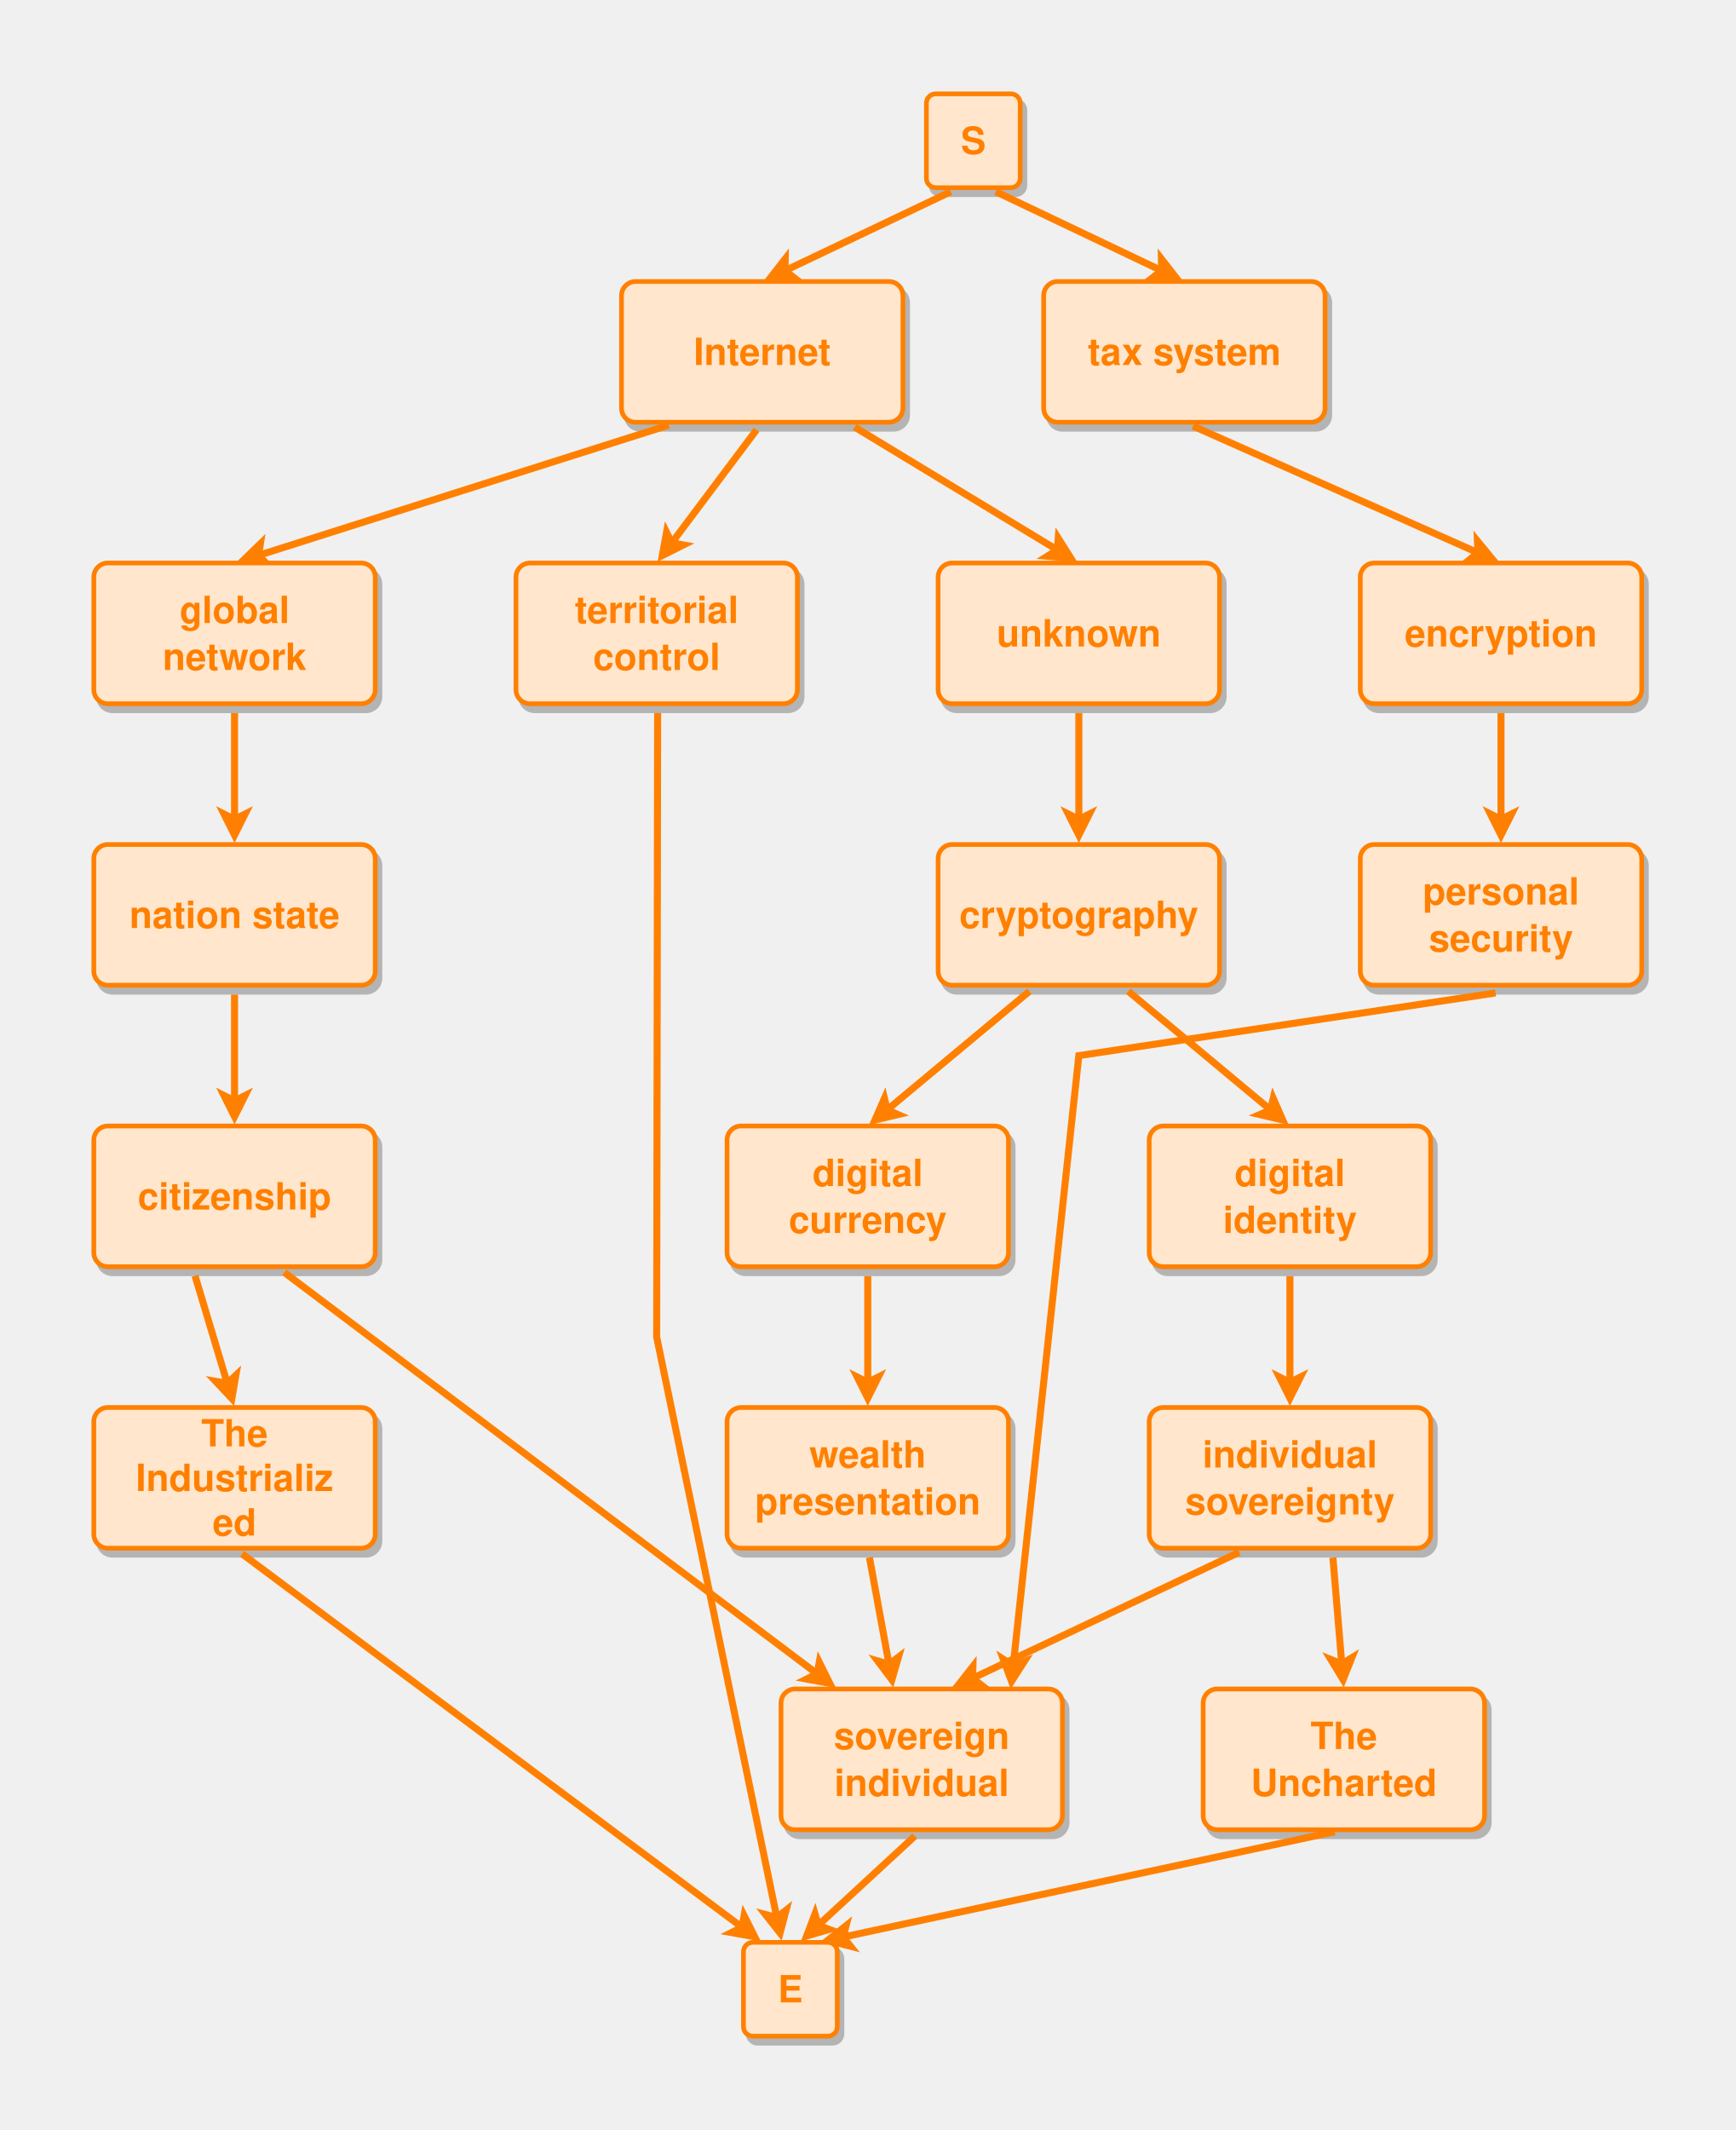
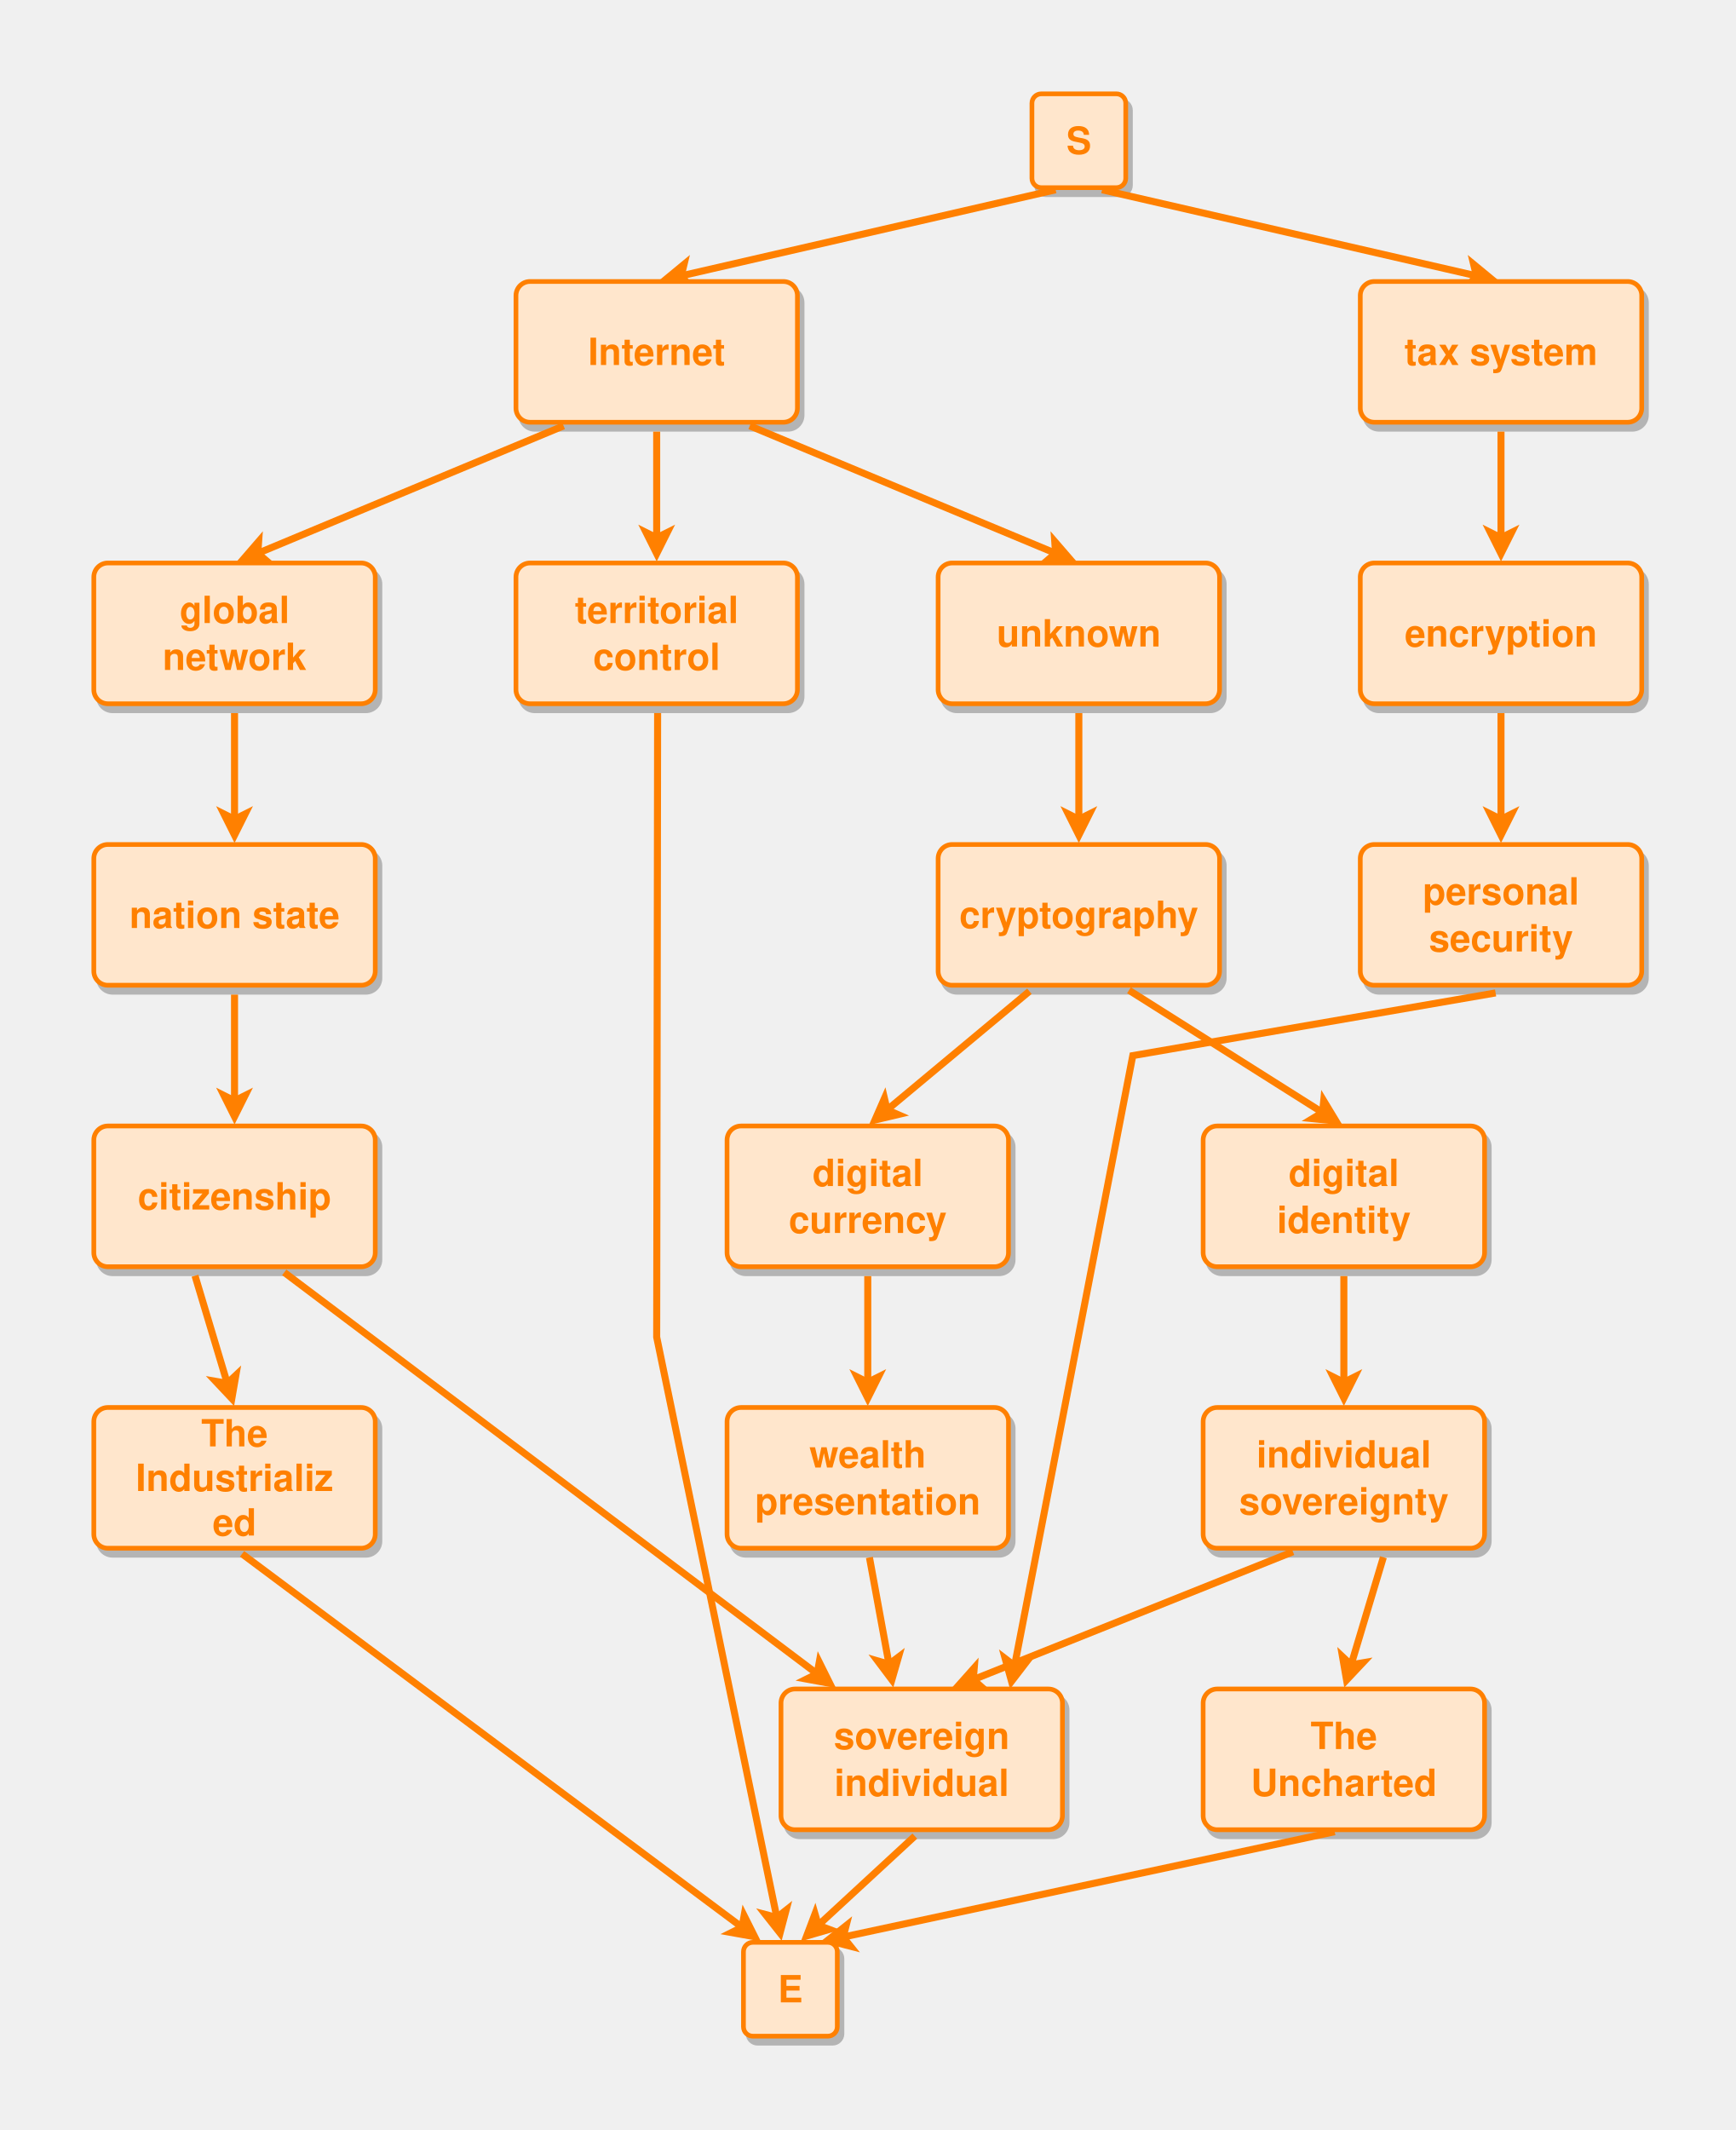
<svg xmlns="http://www.w3.org/2000/svg" width="740" height="908" viewBox="0 0 740 908">
  <defs>
  </defs>
  <g id="container-shells">
  </g>
  <g id="node-shadows">
-     <rect x="265" y="120" width="120" height="60" rx="6" ry="6" fill="#000000" stroke="#000000" stroke-width="2" opacity="0.25" transform="translate(2,3)" />
-     <rect x="490" y="600" width="120" height="60" rx="6" ry="6" fill="#000000" stroke="#000000" stroke-width="2" opacity="0.25" transform="translate(2,3)" />
+     <rect x="220" y="120" width="120" height="60" rx="6" ry="6" fill="#000000" stroke="#000000" stroke-width="2" opacity="0.25" transform="translate(2,3)" />
+     <rect x="513" y="600" width="120" height="60" rx="6" ry="6" fill="#000000" stroke="#000000" stroke-width="2" opacity="0.25" transform="translate(2,3)" />
    <rect x="40" y="360" width="120" height="60" rx="6" ry="6" fill="#000000" stroke="#000000" stroke-width="2" opacity="0.25" transform="translate(2,3)" />
    <rect x="580" y="360" width="120" height="60" rx="6" ry="6" fill="#000000" stroke="#000000" stroke-width="2" opacity="0.25" transform="translate(2,3)" />
    <rect x="333" y="720" width="120" height="60" rx="6" ry="6" fill="#000000" stroke="#000000" stroke-width="2" opacity="0.25" transform="translate(2,3)" />
-     <rect x="445" y="120" width="120" height="60" rx="6" ry="6" fill="#000000" stroke="#000000" stroke-width="2" opacity="0.25" transform="translate(2,3)" />
+     <rect x="580" y="120" width="120" height="60" rx="6" ry="6" fill="#000000" stroke="#000000" stroke-width="2" opacity="0.25" transform="translate(2,3)" />
    <rect x="220" y="240" width="120" height="60" rx="6" ry="6" fill="#000000" stroke="#000000" stroke-width="2" opacity="0.25" transform="translate(2,3)" />
    <rect x="400" y="240" width="120" height="60" rx="6" ry="6" fill="#000000" stroke="#000000" stroke-width="2" opacity="0.25" transform="translate(2,3)" />
    <rect x="310" y="600" width="120" height="60" rx="6" ry="6" fill="#000000" stroke="#000000" stroke-width="2" opacity="0.25" transform="translate(2,3)" />
-     <rect x="395" y="40" width="40" height="40" rx="4" ry="4" fill="#000000" stroke="#000000" stroke-width="2" opacity="0.25" transform="translate(2,3)" />
+     <rect x="440" y="40" width="40" height="40" rx="4" ry="4" fill="#000000" stroke="#000000" stroke-width="2" opacity="0.25" transform="translate(2,3)" />
    <rect x="317" y="828" width="40" height="40" rx="4" ry="4" fill="#000000" stroke="#000000" stroke-width="2" opacity="0.25" transform="translate(2,3)" />
    <rect x="40" y="600" width="120" height="60" rx="6" ry="6" fill="#000000" stroke="#000000" stroke-width="2" opacity="0.25" transform="translate(2,3)" />
    <rect x="513" y="720" width="120" height="60" rx="6" ry="6" fill="#000000" stroke="#000000" stroke-width="2" opacity="0.25" transform="translate(2,3)" />
    <rect x="40" y="480" width="120" height="60" rx="6" ry="6" fill="#000000" stroke="#000000" stroke-width="2" opacity="0.25" transform="translate(2,3)" />
    <rect x="400" y="360" width="120" height="60" rx="6" ry="6" fill="#000000" stroke="#000000" stroke-width="2" opacity="0.25" transform="translate(2,3)" />
    <rect x="310" y="480" width="120" height="60" rx="6" ry="6" fill="#000000" stroke="#000000" stroke-width="2" opacity="0.25" transform="translate(2,3)" />
-     <rect x="490" y="480" width="120" height="60" rx="6" ry="6" fill="#000000" stroke="#000000" stroke-width="2" opacity="0.25" transform="translate(2,3)" />
+     <rect x="513" y="480" width="120" height="60" rx="6" ry="6" fill="#000000" stroke="#000000" stroke-width="2" opacity="0.25" transform="translate(2,3)" />
    <rect x="580" y="240" width="120" height="60" rx="6" ry="6" fill="#000000" stroke="#000000" stroke-width="2" opacity="0.25" transform="translate(2,3)" />
    <rect x="40" y="240" width="120" height="60" rx="6" ry="6" fill="#000000" stroke="#000000" stroke-width="2" opacity="0.25" transform="translate(2,3)" />
  </g>
  <g id="edges">
    <g class="edge" data-edge-idx="0" data-edge-base="leadsto" data-edge-from="1" data-edge-to="15">
-       <line x1="322.60" y1="183.20" x2="286.45" y2="231.40" stroke="#ff8000" stroke-width="3" />
-       <path d="M 282.40 236.80 L 284.20 226.90 L 286.45 231.40 L 291.40 232.30 Z" fill="#ff8000" stroke="#ff8000" stroke-width="3" stroke-miterlimit="10" />
-       <text x="304" y="207" text-anchor="middle" dominant-baseline="middle" font-family="Helvetica,Inter,Segoe UI,Arial" font-size="11" paint-order="stroke" stroke="#ffffff" stroke-width="3" stroke-linejoin="round" fill="#ff8000">
+       <line x1="280.00" y1="184.00" x2="280.00" y2="229.25" stroke="#ff8000" stroke-width="3" />
+       <path d="M 280.00 236.00 L 275.50 227.00 L 280.00 229.25 L 284.50 227.00 Z" fill="#ff8000" stroke="#ff8000" stroke-width="3" stroke-miterlimit="10" />
+       <text x="280" y="206" text-anchor="middle" dominant-baseline="middle" font-family="Helvetica,Inter,Segoe UI,Arial" font-size="11" paint-order="stroke" stroke="#ffffff" stroke-width="3" stroke-linejoin="round" fill="#ff8000">
      </text>
    </g>
    <g class="edge" data-edge-idx="1" data-edge-base="leadsto" data-edge-from="1" data-edge-to="16">
-       <line x1="364.42" y1="182.07" x2="450.81" y2="234.43" stroke="#ff8000" stroke-width="3" />
-       <path d="M 456.58 237.93 L 446.55 237.11 L 450.81 234.43 L 451.21 229.41 Z" fill="#ff8000" stroke="#ff8000" stroke-width="3" stroke-miterlimit="10" />
-       <text x="407" y="208" text-anchor="middle" dominant-baseline="middle" font-family="Helvetica,Inter,Segoe UI,Arial" font-size="11" paint-order="stroke" stroke="#ffffff" stroke-width="3" stroke-linejoin="round" fill="#ff8000">
+       <line x1="319.69" y1="181.54" x2="450.08" y2="235.87" stroke="#ff8000" stroke-width="3" />
+       <path d="M 456.31 238.46 L 446.27 239.15 L 450.08 235.87 L 449.73 230.85 Z" fill="#ff8000" stroke="#ff8000" stroke-width="3" stroke-miterlimit="10" />
+       <text x="384" y="208" text-anchor="middle" dominant-baseline="middle" font-family="Helvetica,Inter,Segoe UI,Arial" font-size="11" paint-order="stroke" stroke="#ffffff" stroke-width="3" stroke-linejoin="round" fill="#ff8000">
      </text>
    </g>
    <g class="edge" data-edge-idx="2" data-edge-base="leadsto" data-edge-from="1" data-edge-to="9">
-       <line x1="285.19" y1="181.21" x2="110.25" y2="236.75" stroke="#ff8000" stroke-width="3" />
-       <path d="M 103.81 238.79 L 111.03 231.78 L 110.25 236.75 L 113.75 240.36 Z" fill="#ff8000" stroke="#ff8000" stroke-width="3" stroke-miterlimit="10" />
-       <text x="197" y="208" text-anchor="middle" dominant-baseline="middle" font-family="Helvetica,Inter,Segoe UI,Arial" font-size="11" paint-order="stroke" stroke="#ffffff" stroke-width="3" stroke-linejoin="round" fill="#ff8000">
+       <line x1="240.31" y1="181.54" x2="109.92" y2="235.87" stroke="#ff8000" stroke-width="3" />
+       <path d="M 103.69 238.46 L 110.27 230.85 L 109.92 235.87 L 113.73 239.15 Z" fill="#ff8000" stroke="#ff8000" stroke-width="3" stroke-miterlimit="10" />
+       <text x="174" y="208" text-anchor="middle" dominant-baseline="middle" font-family="Helvetica,Inter,Segoe UI,Arial" font-size="11" paint-order="stroke" stroke="#ffffff" stroke-width="3" stroke-linejoin="round" fill="#ff8000">
      </text>
    </g>
    <g class="edge" data-edge-idx="3" data-edge-base="leadsto" data-edge-from="10" data-edge-to="13">
-       <line x1="528.38" y1="661.71" x2="414.72" y2="715.41" stroke="#ff8000" stroke-width="3" />
-       <path d="M 408.62 718.29 L 414.83 710.38 L 414.72 715.41 L 418.68 718.52 Z" fill="#ff8000" stroke="#ff8000" stroke-width="3" stroke-miterlimit="10" />
-       <text x="471" y="688" text-anchor="middle" dominant-baseline="middle" font-family="Helvetica,Inter,Segoe UI,Arial" font-size="11" paint-order="stroke" stroke="#ffffff" stroke-width="3" stroke-linejoin="round" fill="#ff8000">
+       <line x1="551.29" y1="661.49" x2="414.98" y2="716.01" stroke="#ff8000" stroke-width="3" />
+       <path d="M 408.71 718.51 L 415.40 710.99 L 414.98 716.01 L 418.74 719.35 Z" fill="#ff8000" stroke="#ff8000" stroke-width="3" stroke-miterlimit="10" />
+       <text x="482" y="688" text-anchor="middle" dominant-baseline="middle" font-family="Helvetica,Inter,Segoe UI,Arial" font-size="11" paint-order="stroke" stroke="#ffffff" stroke-width="3" stroke-linejoin="round" fill="#ff8000">
      </text>
    </g>
    <g class="edge" data-edge-idx="4" data-edge-base="leadsto" data-edge-from="10" data-edge-to="3">
-       <line x1="568.33" y1="663.99" x2="572.11" y2="709.29" stroke="#ff8000" stroke-width="3" />
-       <path d="M 572.67 716.01 L 567.44 707.42 L 572.11 709.29 L 576.40 706.67 Z" fill="#ff8000" stroke="#ff8000" stroke-width="3" stroke-miterlimit="10" />
-       <text x="570" y="686" text-anchor="middle" dominant-baseline="middle" font-family="Helvetica,Inter,Segoe UI,Arial" font-size="11" paint-order="stroke" stroke="#ffffff" stroke-width="3" stroke-linejoin="round" fill="#ff8000">
+       <line x1="589.85" y1="663.83" x2="576.09" y2="709.70" stroke="#ff8000" stroke-width="3" />
+       <path d="M 574.15 716.17 L 572.43 706.26 L 576.09 709.70 L 581.05 708.84 Z" fill="#ff8000" stroke="#ff8000" stroke-width="3" stroke-miterlimit="10" />
+       <text x="582" y="686" text-anchor="middle" dominant-baseline="middle" font-family="Helvetica,Inter,Segoe UI,Arial" font-size="11" paint-order="stroke" stroke="#ffffff" stroke-width="3" stroke-linejoin="round" fill="#ff8000">
      </text>
    </g>
    <g class="edge" data-edge-idx="5" data-edge-base="leadsto" data-edge-from="11" data-edge-to="4">
      <line x1="100.00" y1="424.00" x2="100.00" y2="469.25" stroke="#ff8000" stroke-width="3" />
      <path d="M 100.00 476.00 L 95.50 467.00 L 100.00 469.25 L 104.50 467.00 Z" fill="#ff8000" stroke="#ff8000" stroke-width="3" stroke-miterlimit="10" />
      <text x="100" y="446" text-anchor="middle" dominant-baseline="middle" font-family="Helvetica,Inter,Segoe UI,Arial" font-size="11" paint-order="stroke" stroke="#ffffff" stroke-width="3" stroke-linejoin="round" fill="#ff8000">
      </text>
    </g>
    <g class="edge" data-edge-idx="6" data-edge-base="leadsto" data-edge-from="12" data-edge-to="13">
-       <polyline points="637.70,423.27 460,450 432.02,710.02" fill="none" stroke="#ff8000" stroke-width="3" />
-       <path d="M 431.30 716.73 L 427.79 707.30 L 432.02 710.02 L 436.74 708.26 Z" fill="#ff8000" stroke="#ff8000" stroke-width="3" stroke-miterlimit="10" />
-       <text x="548" y="436" text-anchor="middle" dominant-baseline="middle" font-family="Helvetica,Inter,Segoe UI,Arial" font-size="11" paint-order="stroke" stroke="#ffffff" stroke-width="3" stroke-linejoin="round" fill="#ff8000">
+       <polyline points="637.70,423.27 483,450 432.59,710.10" fill="none" stroke="#ff8000" stroke-width="3" />
+       <path d="M 431.30 716.73 L 428.60 707.04 L 432.59 710.10 L 437.43 708.75 Z" fill="#ff8000" stroke="#ff8000" stroke-width="3" stroke-miterlimit="10" />
+       <text x="560" y="436" text-anchor="middle" dominant-baseline="middle" font-family="Helvetica,Inter,Segoe UI,Arial" font-size="11" paint-order="stroke" stroke="#ffffff" stroke-width="3" stroke-linejoin="round" fill="#ff8000">
      </text>
    </g>
    <g class="edge" data-edge-idx="7" data-edge-base="leadsto" data-edge-from="13" data-edge-to="19">
      <line x1="390.06" y1="782.71" x2="348.90" y2="820.71" stroke="#ff8000" stroke-width="3" />
      <path d="M 343.94 825.29 L 347.50 815.88 L 348.90 820.71 L 353.60 822.49 Z" fill="#ff8000" stroke="#ff8000" stroke-width="3" stroke-miterlimit="10" />
    </g>
    <g class="edge" data-edge-idx="8" data-edge-base="leadsto" data-edge-from="14" data-edge-to="8">
-       <line x1="508.66" y1="181.62" x2="630.18" y2="235.63" stroke="#ff8000" stroke-width="3" />
-       <path d="M 636.34 238.38 L 626.29 238.83 L 630.18 235.63 L 629.95 230.61 Z" fill="#ff8000" stroke="#ff8000" stroke-width="3" stroke-miterlimit="10" />
-       <text x="569" y="208" text-anchor="middle" dominant-baseline="middle" font-family="Helvetica,Inter,Segoe UI,Arial" font-size="11" paint-order="stroke" stroke="#ffffff" stroke-width="3" stroke-linejoin="round" fill="#ff8000">
+       <line x1="640.00" y1="184.00" x2="640.00" y2="229.25" stroke="#ff8000" stroke-width="3" />
+       <path d="M 640.00 236.00 L 635.50 227.00 L 640.00 229.25 L 644.50 227.00 Z" fill="#ff8000" stroke="#ff8000" stroke-width="3" stroke-miterlimit="10" />
+       <text x="640" y="206" text-anchor="middle" dominant-baseline="middle" font-family="Helvetica,Inter,Segoe UI,Arial" font-size="11" paint-order="stroke" stroke="#ffffff" stroke-width="3" stroke-linejoin="round" fill="#ff8000">
      </text>
    </g>
    <g class="edge" data-edge-idx="9" data-edge-base="leadsto" data-edge-from="15" data-edge-to="19">
      <polyline points="280.40,303.98 280,570 331.23,817.41" fill="none" stroke="#ff8000" stroke-width="3" />
      <path d="M 332.60 824.02 L 326.37 816.12 L 331.23 817.41 L 335.18 814.29 Z" fill="#ff8000" stroke="#ff8000" stroke-width="3" stroke-miterlimit="10" />
    </g>
    <g class="edge" data-edge-idx="10" data-edge-base="leadsto" data-edge-from="16" data-edge-to="5">
      <line x1="460.00" y1="304.00" x2="460.00" y2="349.25" stroke="#ff8000" stroke-width="3" />
      <path d="M 460.00 356.00 L 455.50 347.00 L 460.00 349.25 L 464.50 347.00 Z" fill="#ff8000" stroke="#ff8000" stroke-width="3" stroke-miterlimit="10" />
      <text x="460" y="326" text-anchor="middle" dominant-baseline="middle" font-family="Helvetica,Inter,Segoe UI,Arial" font-size="11" paint-order="stroke" stroke="#ffffff" stroke-width="3" stroke-linejoin="round" fill="#ff8000">
      </text>
    </g>
    <g class="edge" data-edge-idx="11" data-edge-base="leadsto" data-edge-from="17" data-edge-to="13">
      <line x1="370.72" y1="663.93" x2="379.06" y2="709.43" stroke="#ff8000" stroke-width="3" />
      <path d="M 380.28 716.07 L 374.23 708.02 L 379.06 709.43 L 383.08 706.40 Z" fill="#ff8000" stroke="#ff8000" stroke-width="3" stroke-miterlimit="10" />
      <text x="374" y="686" text-anchor="middle" dominant-baseline="middle" font-family="Helvetica,Inter,Segoe UI,Arial" font-size="11" paint-order="stroke" stroke="#ffffff" stroke-width="3" stroke-linejoin="round" fill="#ff8000">
      </text>
    </g>
    <g class="edge" data-edge-idx="12" data-edge-base="leadsto" data-edge-from="18" data-edge-to="1">
-       <line x1="405.39" y1="81.72" x2="334.71" y2="115.38" stroke="#ff8000" stroke-width="3" />
-       <path d="M 328.61 118.28 L 334.80 110.35 L 334.71 115.38 L 338.67 118.47 Z" fill="#ff8000" stroke="#ff8000" stroke-width="3" stroke-miterlimit="10" />
+       <line x1="450.10" y1="80.90" x2="290.48" y2="117.59" stroke="#ff8000" stroke-width="3" />
+       <path d="M 283.90 119.10 L 291.66 112.70 L 290.48 117.59 L 293.68 121.47 Z" fill="#ff8000" stroke="#ff8000" stroke-width="3" stroke-miterlimit="10" />
    </g>
    <g class="edge" data-edge-idx="13" data-edge-base="leadsto" data-edge-from="18" data-edge-to="14">
-       <line x1="424.61" y1="81.72" x2="495.29" y2="115.38" stroke="#ff8000" stroke-width="3" />
-       <path d="M 501.39 118.28 L 491.33 118.47 L 495.29 115.38 L 495.20 110.35 Z" fill="#ff8000" stroke="#ff8000" stroke-width="3" stroke-miterlimit="10" />
+       <line x1="469.90" y1="80.90" x2="629.52" y2="117.59" stroke="#ff8000" stroke-width="3" />
+       <path d="M 636.10 119.10 L 626.32 121.47 L 629.52 117.59 L 628.34 112.70 Z" fill="#ff8000" stroke="#ff8000" stroke-width="3" stroke-miterlimit="10" />
    </g>
    <g class="edge" data-edge-idx="14" data-edge-base="leadsto" data-edge-from="2" data-edge-to="19">
      <line x1="103.21" y1="662.39" x2="316.39" y2="821.57" stroke="#ff8000" stroke-width="3" />
      <path d="M 321.79 825.61 L 311.89 823.83 L 316.39 821.57 L 317.28 816.62 Z" fill="#ff8000" stroke="#ff8000" stroke-width="3" stroke-miterlimit="10" />
    </g>
    <g class="edge" data-edge-idx="15" data-edge-base="leadsto" data-edge-from="3" data-edge-to="19">
      <line x1="569.09" y1="780.84" x2="359.51" y2="825.75" stroke="#ff8000" stroke-width="3" />
      <path d="M 352.91 827.16 L 360.77 820.88 L 359.51 825.75 L 362.65 829.68 Z" fill="#ff8000" stroke="#ff8000" stroke-width="3" stroke-miterlimit="10" />
    </g>
    <g class="edge" data-edge-idx="16" data-edge-base="leadsto" data-edge-from="4" data-edge-to="13">
      <line x1="121.20" y1="542.41" x2="348.41" y2="713.53" stroke="#ff8000" stroke-width="3" />
      <path d="M 353.80 717.59 L 343.91 715.77 L 348.41 713.53 L 349.32 708.58 Z" fill="#ff8000" stroke="#ff8000" stroke-width="3" stroke-miterlimit="10" />
      <text x="234" y="627" text-anchor="middle" dominant-baseline="middle" font-family="Helvetica,Inter,Segoe UI,Arial" font-size="11" paint-order="stroke" stroke="#ffffff" stroke-width="3" stroke-linejoin="round" fill="#ff8000">
      </text>
    </g>
    <g class="edge" data-edge-idx="17" data-edge-base="leadsto" data-edge-from="4" data-edge-to="2">
      <line x1="83.15" y1="543.83" x2="96.91" y2="589.70" stroke="#ff8000" stroke-width="3" />
      <path d="M 98.85 596.17 L 91.95 588.84 L 96.91 589.70 L 100.57 586.26 Z" fill="#ff8000" stroke="#ff8000" stroke-width="3" stroke-miterlimit="10" />
      <text x="89" y="566" text-anchor="middle" dominant-baseline="middle" font-family="Helvetica,Inter,Segoe UI,Arial" font-size="11" paint-order="stroke" stroke="#ffffff" stroke-width="3" stroke-linejoin="round" fill="#ff8000">
      </text>
    </g>
    <g class="edge" data-edge-idx="18" data-edge-base="leadsto" data-edge-from="5" data-edge-to="6">
      <line x1="438.93" y1="422.56" x2="378.26" y2="473.12" stroke="#ff8000" stroke-width="3" />
      <path d="M 373.07 477.44 L 377.11 468.22 L 378.26 473.12 L 382.87 475.13 Z" fill="#ff8000" stroke="#ff8000" stroke-width="3" stroke-miterlimit="10" />
      <text x="408" y="447" text-anchor="middle" dominant-baseline="middle" font-family="Helvetica,Inter,Segoe UI,Arial" font-size="11" paint-order="stroke" stroke="#ffffff" stroke-width="3" stroke-linejoin="round" fill="#ff8000">
      </text>
    </g>
    <g class="edge" data-edge-idx="19" data-edge-base="leadsto" data-edge-from="5" data-edge-to="7">
-       <line x1="481.07" y1="422.56" x2="541.74" y2="473.12" stroke="#ff8000" stroke-width="3" />
-       <path d="M 546.93 477.44 L 537.13 475.13 L 541.74 473.12 L 542.89 468.22 Z" fill="#ff8000" stroke="#ff8000" stroke-width="3" stroke-miterlimit="10" />
-       <text x="511" y="447" text-anchor="middle" dominant-baseline="middle" font-family="Helvetica,Inter,Segoe UI,Arial" font-size="11" paint-order="stroke" stroke="#ffffff" stroke-width="3" stroke-linejoin="round" fill="#ff8000">
+       <line x1="481.38" y1="422.14" x2="563.91" y2="474.26" stroke="#ff8000" stroke-width="3" />
+       <path d="M 569.62 477.86 L 559.61 476.86 L 563.91 474.26 L 564.41 469.25 Z" fill="#ff8000" stroke="#ff8000" stroke-width="3" stroke-miterlimit="10" />
+       <text x="522" y="448" text-anchor="middle" dominant-baseline="middle" font-family="Helvetica,Inter,Segoe UI,Arial" font-size="11" paint-order="stroke" stroke="#ffffff" stroke-width="3" stroke-linejoin="round" fill="#ff8000">
      </text>
    </g>
    <g class="edge" data-edge-idx="20" data-edge-base="leadsto" data-edge-from="6" data-edge-to="17">
      <line x1="370.00" y1="544.00" x2="370.00" y2="589.25" stroke="#ff8000" stroke-width="3" />
      <path d="M 370.00 596.00 L 365.50 587.00 L 370.00 589.25 L 374.50 587.00 Z" fill="#ff8000" stroke="#ff8000" stroke-width="3" stroke-miterlimit="10" />
      <text x="370" y="566" text-anchor="middle" dominant-baseline="middle" font-family="Helvetica,Inter,Segoe UI,Arial" font-size="11" paint-order="stroke" stroke="#ffffff" stroke-width="3" stroke-linejoin="round" fill="#ff8000">
      </text>
    </g>
    <g class="edge" data-edge-idx="21" data-edge-base="leadsto" data-edge-from="7" data-edge-to="10">
-       <line x1="550.00" y1="544.00" x2="550.00" y2="589.25" stroke="#ff8000" stroke-width="3" />
-       <path d="M 550.00 596.00 L 545.50 587.00 L 550.00 589.25 L 554.50 587.00 Z" fill="#ff8000" stroke="#ff8000" stroke-width="3" stroke-miterlimit="10" />
-       <text x="550" y="566" text-anchor="middle" dominant-baseline="middle" font-family="Helvetica,Inter,Segoe UI,Arial" font-size="11" paint-order="stroke" stroke="#ffffff" stroke-width="3" stroke-linejoin="round" fill="#ff8000">
+       <line x1="573.00" y1="544.00" x2="573.00" y2="589.25" stroke="#ff8000" stroke-width="3" />
+       <path d="M 573.00 596.00 L 568.50 587.00 L 573.00 589.25 L 577.50 587.00 Z" fill="#ff8000" stroke="#ff8000" stroke-width="3" stroke-miterlimit="10" />
+       <text x="573" y="566" text-anchor="middle" dominant-baseline="middle" font-family="Helvetica,Inter,Segoe UI,Arial" font-size="11" paint-order="stroke" stroke="#ffffff" stroke-width="3" stroke-linejoin="round" fill="#ff8000">
      </text>
    </g>
    <g class="edge" data-edge-idx="22" data-edge-base="leadsto" data-edge-from="8" data-edge-to="12">
      <line x1="640.00" y1="304.00" x2="640.00" y2="349.25" stroke="#ff8000" stroke-width="3" />
      <path d="M 640.00 356.00 L 635.50 347.00 L 640.00 349.25 L 644.50 347.00 Z" fill="#ff8000" stroke="#ff8000" stroke-width="3" stroke-miterlimit="10" />
      <text x="640" y="326" text-anchor="middle" dominant-baseline="middle" font-family="Helvetica,Inter,Segoe UI,Arial" font-size="11" paint-order="stroke" stroke="#ffffff" stroke-width="3" stroke-linejoin="round" fill="#ff8000">
      </text>
    </g>
    <g class="edge" data-edge-idx="23" data-edge-base="leadsto" data-edge-from="9" data-edge-to="11">
      <line x1="100.00" y1="304.00" x2="100.00" y2="349.25" stroke="#ff8000" stroke-width="3" />
      <path d="M 100.00 356.00 L 95.50 347.00 L 100.00 349.25 L 104.50 347.00 Z" fill="#ff8000" stroke="#ff8000" stroke-width="3" stroke-miterlimit="10" />
      <text x="100" y="326" text-anchor="middle" dominant-baseline="middle" font-family="Helvetica,Inter,Segoe UI,Arial" font-size="11" paint-order="stroke" stroke="#ffffff" stroke-width="3" stroke-linejoin="round" fill="#ff8000">
      </text>
    </g>
  </g>
  <g id="nodes">
-     <rect x="265" y="120" width="120" height="60" rx="6" ry="6" fill="#ffe6cc" stroke="#ff8000" stroke-width="2" />
-     <text x="325" y="150" text-anchor="middle" dominant-baseline="middle" font-family="Helvetica,Inter,Segoe UI,Arial" font-size="16" font-weight="bold" fill="#ff8000">Internet</text>
-     <rect x="490" y="600" width="120" height="60" rx="6" ry="6" fill="#ffe6cc" stroke="#ff8000" stroke-width="2" />
-     <text x="550" y="620" text-anchor="middle" dominant-baseline="middle" font-family="Helvetica,Inter,Segoe UI,Arial" font-size="16" font-weight="bold" fill="#ff8000">individual</text>
-     <text x="550" y="640" text-anchor="middle" dominant-baseline="middle" font-family="Helvetica,Inter,Segoe UI,Arial" font-size="16" font-weight="bold" fill="#ff8000">sovereignty</text>
+     <rect x="220" y="120" width="120" height="60" rx="6" ry="6" fill="#ffe6cc" stroke="#ff8000" stroke-width="2" />
+     <text x="280" y="150" text-anchor="middle" dominant-baseline="middle" font-family="Helvetica,Inter,Segoe UI,Arial" font-size="16" font-weight="bold" fill="#ff8000">Internet</text>
+     <rect x="513" y="600" width="120" height="60" rx="6" ry="6" fill="#ffe6cc" stroke="#ff8000" stroke-width="2" />
+     <text x="573" y="620" text-anchor="middle" dominant-baseline="middle" font-family="Helvetica,Inter,Segoe UI,Arial" font-size="16" font-weight="bold" fill="#ff8000">individual</text>
+     <text x="573" y="640" text-anchor="middle" dominant-baseline="middle" font-family="Helvetica,Inter,Segoe UI,Arial" font-size="16" font-weight="bold" fill="#ff8000">sovereignty</text>
    <rect x="40" y="360" width="120" height="60" rx="6" ry="6" fill="#ffe6cc" stroke="#ff8000" stroke-width="2" />
    <text x="100" y="390" text-anchor="middle" dominant-baseline="middle" font-family="Helvetica,Inter,Segoe UI,Arial" font-size="16" font-weight="bold" fill="#ff8000">nation state</text>
    <rect x="580" y="360" width="120" height="60" rx="6" ry="6" fill="#ffe6cc" stroke="#ff8000" stroke-width="2" />
    <text x="640" y="380" text-anchor="middle" dominant-baseline="middle" font-family="Helvetica,Inter,Segoe UI,Arial" font-size="16" font-weight="bold" fill="#ff8000">personal</text>
    <text x="640" y="400" text-anchor="middle" dominant-baseline="middle" font-family="Helvetica,Inter,Segoe UI,Arial" font-size="16" font-weight="bold" fill="#ff8000">security</text>
    <rect x="333" y="720" width="120" height="60" rx="6" ry="6" fill="#ffe6cc" stroke="#ff8000" stroke-width="2" />
    <text x="393" y="740" text-anchor="middle" dominant-baseline="middle" font-family="Helvetica,Inter,Segoe UI,Arial" font-size="16" font-weight="bold" fill="#ff8000">sovereign</text>
    <text x="393" y="760" text-anchor="middle" dominant-baseline="middle" font-family="Helvetica,Inter,Segoe UI,Arial" font-size="16" font-weight="bold" fill="#ff8000">individual</text>
-     <rect x="445" y="120" width="120" height="60" rx="6" ry="6" fill="#ffe6cc" stroke="#ff8000" stroke-width="2" />
-     <text x="505" y="150" text-anchor="middle" dominant-baseline="middle" font-family="Helvetica,Inter,Segoe UI,Arial" font-size="16" font-weight="bold" fill="#ff8000">tax system</text>
+     <rect x="580" y="120" width="120" height="60" rx="6" ry="6" fill="#ffe6cc" stroke="#ff8000" stroke-width="2" />
+     <text x="640" y="150" text-anchor="middle" dominant-baseline="middle" font-family="Helvetica,Inter,Segoe UI,Arial" font-size="16" font-weight="bold" fill="#ff8000">tax system</text>
    <rect x="220" y="240" width="120" height="60" rx="6" ry="6" fill="#ffe6cc" stroke="#ff8000" stroke-width="2" />
    <text x="280" y="260" text-anchor="middle" dominant-baseline="middle" font-family="Helvetica,Inter,Segoe UI,Arial" font-size="16" font-weight="bold" fill="#ff8000">territorial</text>
    <text x="280" y="280" text-anchor="middle" dominant-baseline="middle" font-family="Helvetica,Inter,Segoe UI,Arial" font-size="16" font-weight="bold" fill="#ff8000">control</text>
    <rect x="400" y="240" width="120" height="60" rx="6" ry="6" fill="#ffe6cc" stroke="#ff8000" stroke-width="2" />
    <text x="460" y="270" text-anchor="middle" dominant-baseline="middle" font-family="Helvetica,Inter,Segoe UI,Arial" font-size="16" font-weight="bold" fill="#ff8000">unknown</text>
    <rect x="310" y="600" width="120" height="60" rx="6" ry="6" fill="#ffe6cc" stroke="#ff8000" stroke-width="2" />
    <text x="370" y="620" text-anchor="middle" dominant-baseline="middle" font-family="Helvetica,Inter,Segoe UI,Arial" font-size="16" font-weight="bold" fill="#ff8000">wealth</text>
    <text x="370" y="640" text-anchor="middle" dominant-baseline="middle" font-family="Helvetica,Inter,Segoe UI,Arial" font-size="16" font-weight="bold" fill="#ff8000">presentation</text>
-     <rect x="395" y="40" width="40" height="40" rx="4" ry="4" fill="#ffe6cc" stroke="#ff8000" stroke-width="2" />
-     <text x="415" y="60" text-anchor="middle" dominant-baseline="middle" font-family="Helvetica,Inter,Segoe UI,Arial" font-size="16" font-weight="bold" fill="#ff8000">S</text>
+     <rect x="440" y="40" width="40" height="40" rx="4" ry="4" fill="#ffe6cc" stroke="#ff8000" stroke-width="2" />
+     <text x="460" y="60" text-anchor="middle" dominant-baseline="middle" font-family="Helvetica,Inter,Segoe UI,Arial" font-size="16" font-weight="bold" fill="#ff8000">S</text>
    <rect x="317" y="828" width="40" height="40" rx="4" ry="4" fill="#ffe6cc" stroke="#ff8000" stroke-width="2" />
    <text x="337" y="848" text-anchor="middle" dominant-baseline="middle" font-family="Helvetica,Inter,Segoe UI,Arial" font-size="16" font-weight="bold" fill="#ff8000">E</text>
    <rect x="40" y="600" width="120" height="60" rx="6" ry="6" fill="#ffe6cc" stroke="#ff8000" stroke-width="2" />
    <text x="100" y="611" text-anchor="middle" dominant-baseline="middle" font-family="Helvetica,Inter,Segoe UI,Arial" font-size="16" font-weight="bold" fill="#ff8000">The</text>
    <text x="100" y="630" text-anchor="middle" dominant-baseline="middle" font-family="Helvetica,Inter,Segoe UI,Arial" font-size="16" font-weight="bold" fill="#ff8000">Industrializ</text>
    <text x="100" y="649" text-anchor="middle" dominant-baseline="middle" font-family="Helvetica,Inter,Segoe UI,Arial" font-size="16" font-weight="bold" fill="#ff8000">ed</text>
    <rect x="513" y="720" width="120" height="60" rx="6" ry="6" fill="#ffe6cc" stroke="#ff8000" stroke-width="2" />
    <text x="573" y="740" text-anchor="middle" dominant-baseline="middle" font-family="Helvetica,Inter,Segoe UI,Arial" font-size="16" font-weight="bold" fill="#ff8000">The</text>
    <text x="573" y="760" text-anchor="middle" dominant-baseline="middle" font-family="Helvetica,Inter,Segoe UI,Arial" font-size="16" font-weight="bold" fill="#ff8000">Uncharted</text>
    <rect x="40" y="480" width="120" height="60" rx="6" ry="6" fill="#ffe6cc" stroke="#ff8000" stroke-width="2" />
    <text x="100" y="510" text-anchor="middle" dominant-baseline="middle" font-family="Helvetica,Inter,Segoe UI,Arial" font-size="16" font-weight="bold" fill="#ff8000">citizenship</text>
    <g>
      <rect x="400" y="360" width="120" height="60" rx="6" ry="6" fill="#ffe6cc" stroke="#ff8000" stroke-width="2" />
      <text x="460" y="390" text-anchor="middle" dominant-baseline="middle" font-family="Helvetica,Inter,Segoe UI,Arial" font-size="16" font-weight="bold" fill="#ff8000">cryptography</text>
    </g>
    <rect x="310" y="480" width="120" height="60" rx="6" ry="6" fill="#ffe6cc" stroke="#ff8000" stroke-width="2" />
    <text x="370" y="500" text-anchor="middle" dominant-baseline="middle" font-family="Helvetica,Inter,Segoe UI,Arial" font-size="16" font-weight="bold" fill="#ff8000">digital</text>
    <text x="370" y="520" text-anchor="middle" dominant-baseline="middle" font-family="Helvetica,Inter,Segoe UI,Arial" font-size="16" font-weight="bold" fill="#ff8000">currency</text>
-     <rect x="490" y="480" width="120" height="60" rx="6" ry="6" fill="#ffe6cc" stroke="#ff8000" stroke-width="2" />
-     <text x="550" y="500" text-anchor="middle" dominant-baseline="middle" font-family="Helvetica,Inter,Segoe UI,Arial" font-size="16" font-weight="bold" fill="#ff8000">digital</text>
-     <text x="550" y="520" text-anchor="middle" dominant-baseline="middle" font-family="Helvetica,Inter,Segoe UI,Arial" font-size="16" font-weight="bold" fill="#ff8000">identity</text>
+     <rect x="513" y="480" width="120" height="60" rx="6" ry="6" fill="#ffe6cc" stroke="#ff8000" stroke-width="2" />
+     <text x="573" y="500" text-anchor="middle" dominant-baseline="middle" font-family="Helvetica,Inter,Segoe UI,Arial" font-size="16" font-weight="bold" fill="#ff8000">digital</text>
+     <text x="573" y="520" text-anchor="middle" dominant-baseline="middle" font-family="Helvetica,Inter,Segoe UI,Arial" font-size="16" font-weight="bold" fill="#ff8000">identity</text>
    <rect x="580" y="240" width="120" height="60" rx="6" ry="6" fill="#ffe6cc" stroke="#ff8000" stroke-width="2" />
    <text x="640" y="270" text-anchor="middle" dominant-baseline="middle" font-family="Helvetica,Inter,Segoe UI,Arial" font-size="16" font-weight="bold" fill="#ff8000">encryption</text>
    <rect x="40" y="240" width="120" height="60" rx="6" ry="6" fill="#ffe6cc" stroke="#ff8000" stroke-width="2" />
    <text x="100" y="260" text-anchor="middle" dominant-baseline="middle" font-family="Helvetica,Inter,Segoe UI,Arial" font-size="16" font-weight="bold" fill="#ff8000">global</text>
    <text x="100" y="280" text-anchor="middle" dominant-baseline="middle" font-family="Helvetica,Inter,Segoe UI,Arial" font-size="16" font-weight="bold" fill="#ff8000">network</text>
  </g>
</svg>
